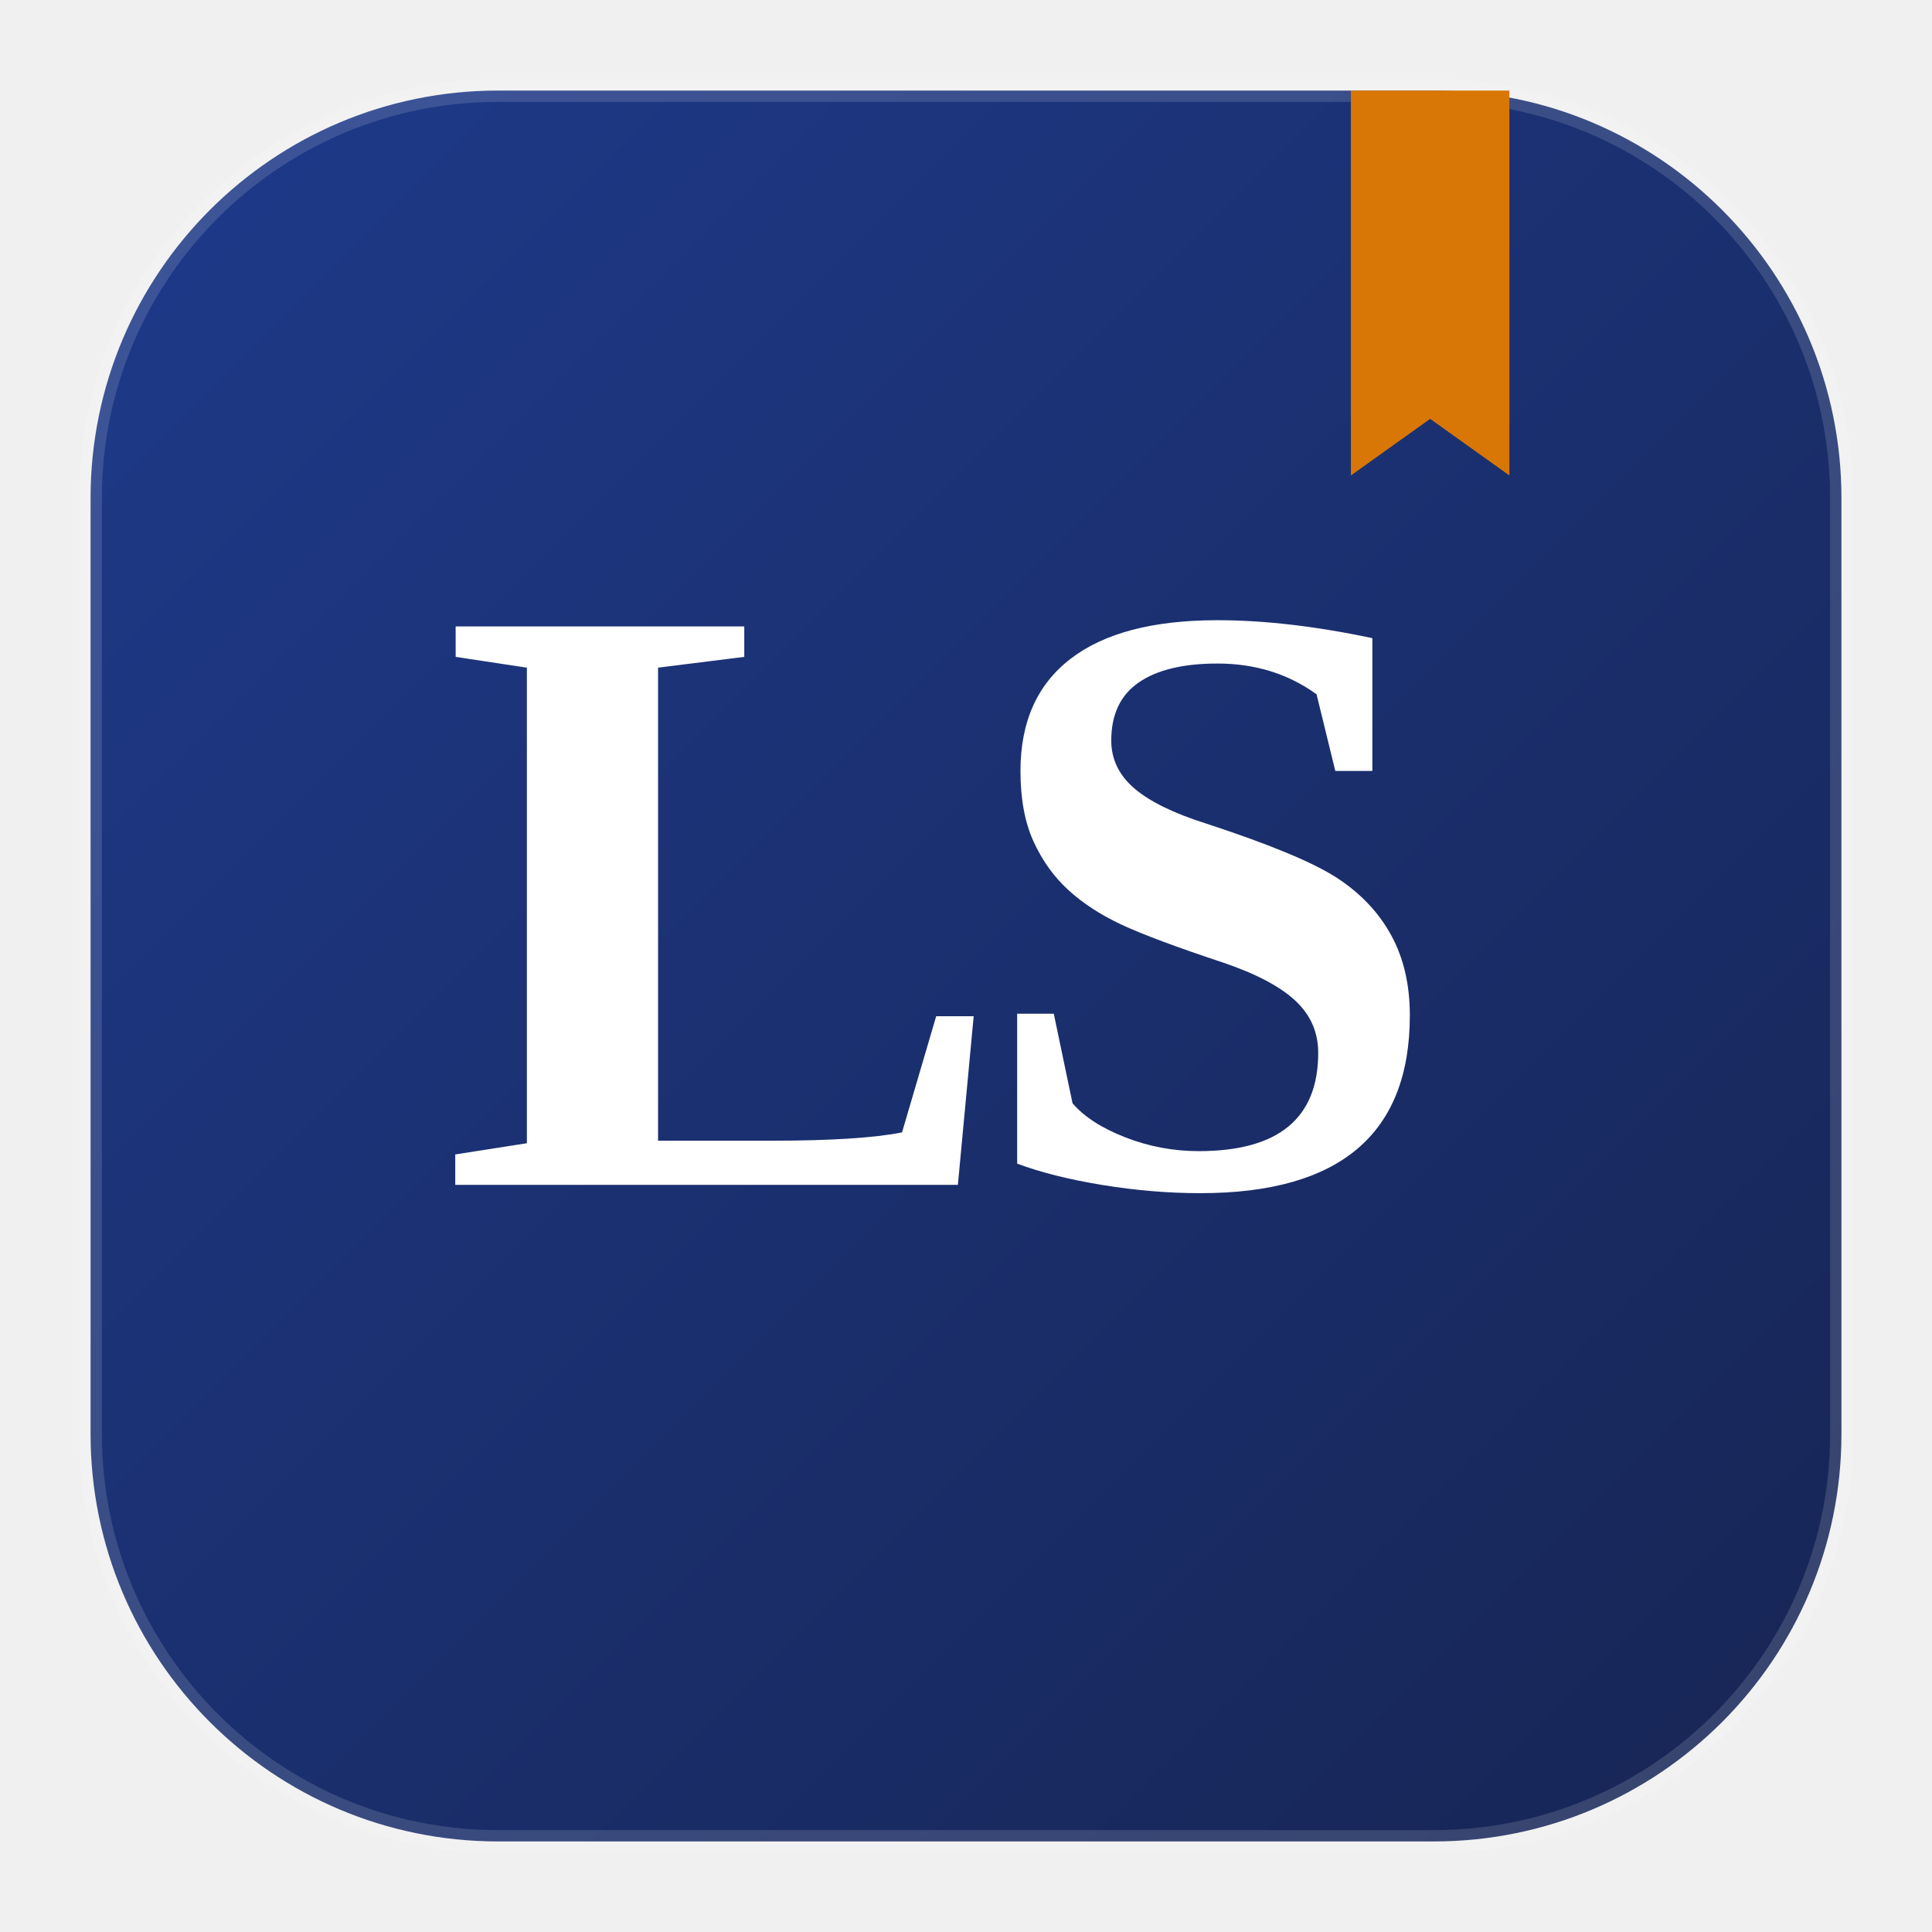
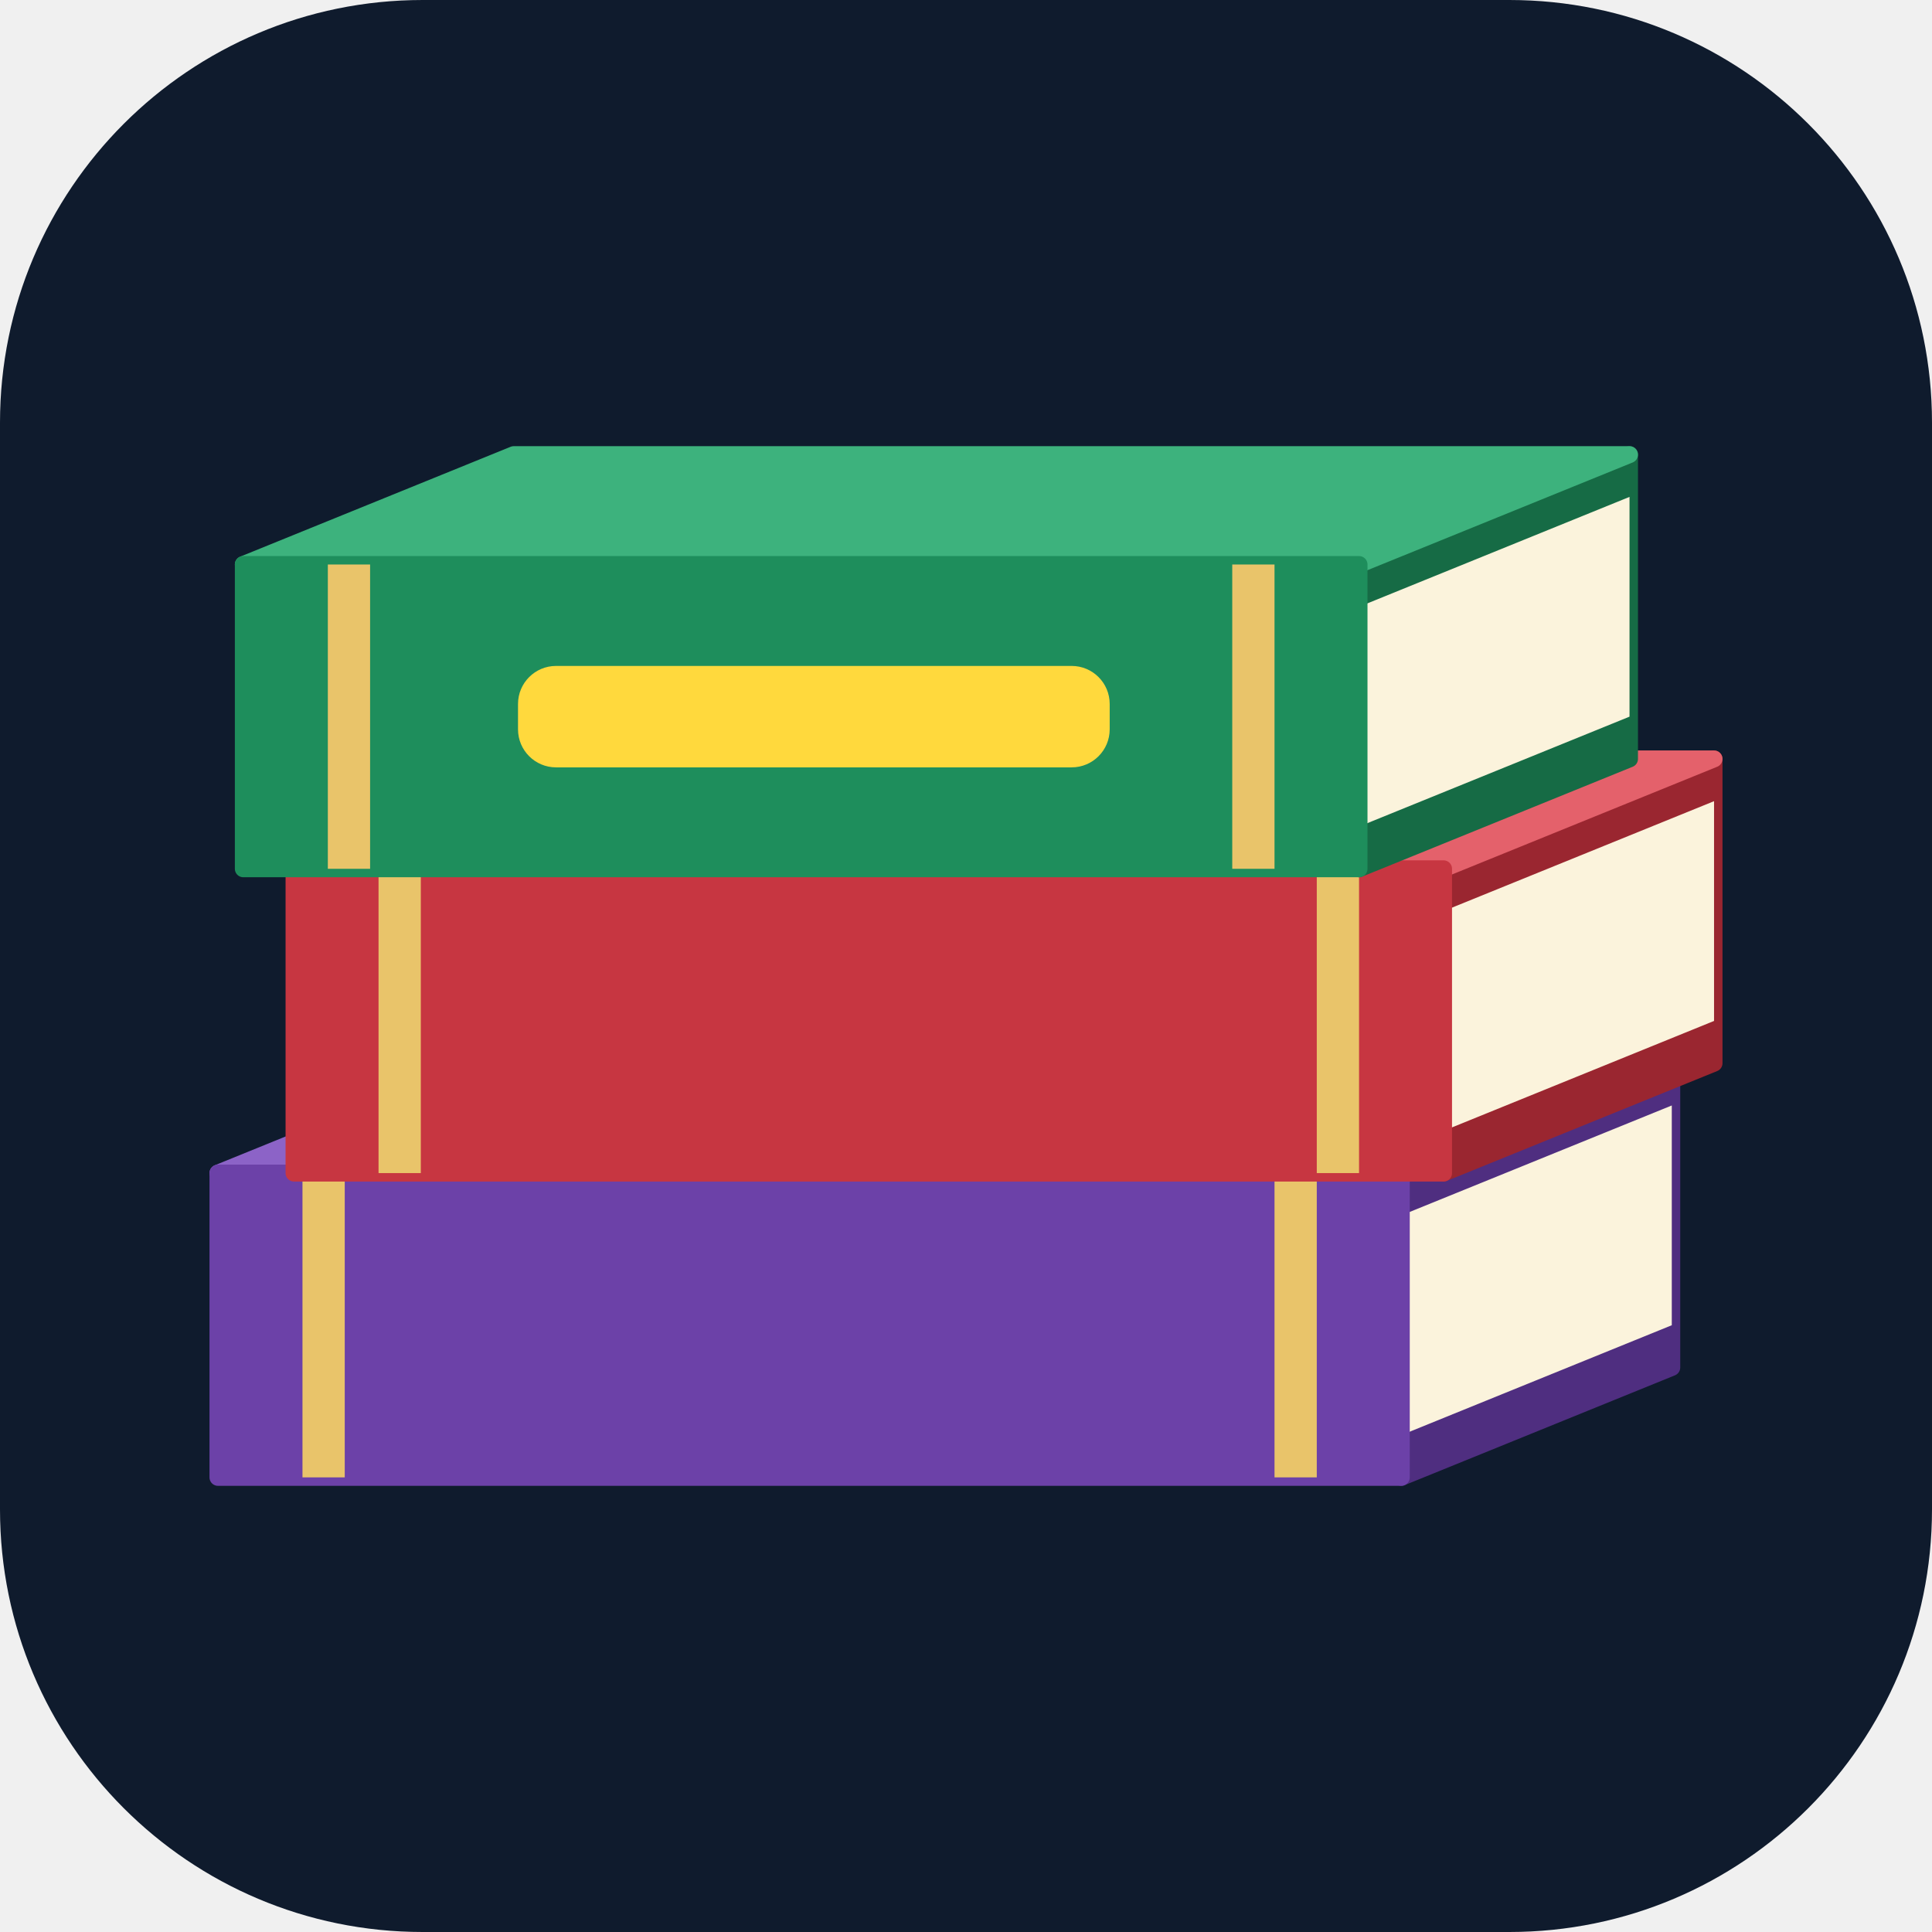
- <svg xmlns="http://www.w3.org/2000/svg" viewBox="0 0 512 512" width="512" height="512" role="img" aria-label="Lei Seca">
-   <defs>
-     <linearGradient id="ls-bg" x1="0" y1="0" x2="1" y2="1">
-       <stop offset="0%" stop-color="#1e3a8a" />
-       <stop offset="100%" stop-color="#172554" />
-     </linearGradient>
-   </defs>
-   <rect x="24" y="24" width="464" height="464" rx="108" fill="url(#ls-bg)" />
-   <rect x="24" y="24" width="464" height="464" rx="108" fill="none" stroke="#ffffff" stroke-opacity="0.14" stroke-width="6" />
-   <path d="M358 24h42v102l-21-15-21 15V24z" fill="#d97706" />
-   <text x="250" y="314" text-anchor="middle" font-family="Georgia, 'Times New Roman', serif" font-weight="700" font-size="226" letter-spacing="-10" fill="#ffffff">LS</text>
+ <svg xmlns="http://www.w3.org/2000/svg" viewBox="0 0 512 512" width="512" height="512">
+   <rect id="fundo" width="512" height="512" rx="112" fill="#0F1B2D" />
+   <g id="pilha" transform="translate(256 256) scale(1.12) translate(-256 -256)" stroke-linejoin="round">
+     <path d="M359 305 L423 279 L423 351 L359 377 Z" fill="#4F2E80" stroke="#4F2E80" stroke-width="4" />
+     <path d="M359 315 L423 289 L423 341 L359 367 Z" fill="#FBF3DC" />
+     <path d="M79 305 L359 305 L423 279 L143 279 Z" fill="#8C63C7" stroke="#8C63C7" stroke-width="4" />
+     <rect x="79" y="305" width="280" height="72" fill="#6C41A8" stroke="#6C41A8" stroke-width="4" />
+     <rect x="99" y="305" width="10" height="72" fill="#E9C46A" />
+     <rect x="329" y="305" width="10" height="72" fill="#E9C46A" />
+     <path d="M369 233 L433 207 L433 279 L369 305 Z" fill="#9A2630" stroke="#9A2630" stroke-width="4" />
+     <path d="M369 243 L433 217 L433 269 L369 295 Z" fill="#FBF3DC" />
+     <path d="M97 233 L369 233 L433 207 L161 207 Z" fill="#E4616B" stroke="#E4616B" stroke-width="4" />
+     <rect x="97" y="233" width="272" height="72" fill="#C73641" stroke="#C73641" stroke-width="4" />
+     <rect x="117" y="233" width="10" height="72" fill="#E9C46A" />
+     <rect x="339" y="233" width="10" height="72" fill="#E9C46A" />
+     <path d="M349 161 L413 135 L413 207 L349 233 Z" fill="#166B45" stroke="#166B45" stroke-width="4" />
+     <path d="M349 171 L413 145 L413 197 L349 223 Z" fill="#FBF3DC" />
+     <path d="M85 161 L349 161 L413 135 L149 135 Z" fill="#3DB27D" stroke="#3DB27D" stroke-width="4" />
+     <rect x="85" y="161" width="264" height="72" fill="#1E8E5C" stroke="#1E8E5C" stroke-width="4" />
+     <rect x="105" y="161" width="10" height="72" fill="#E9C46A" />
+     <rect x="319" y="161" width="10" height="72" fill="#E9C46A" />
+     <rect id="marca-texto" x="150" y="185" width="140" height="24" rx="9" fill="#FFD93D" />
+   </g>
</svg>
